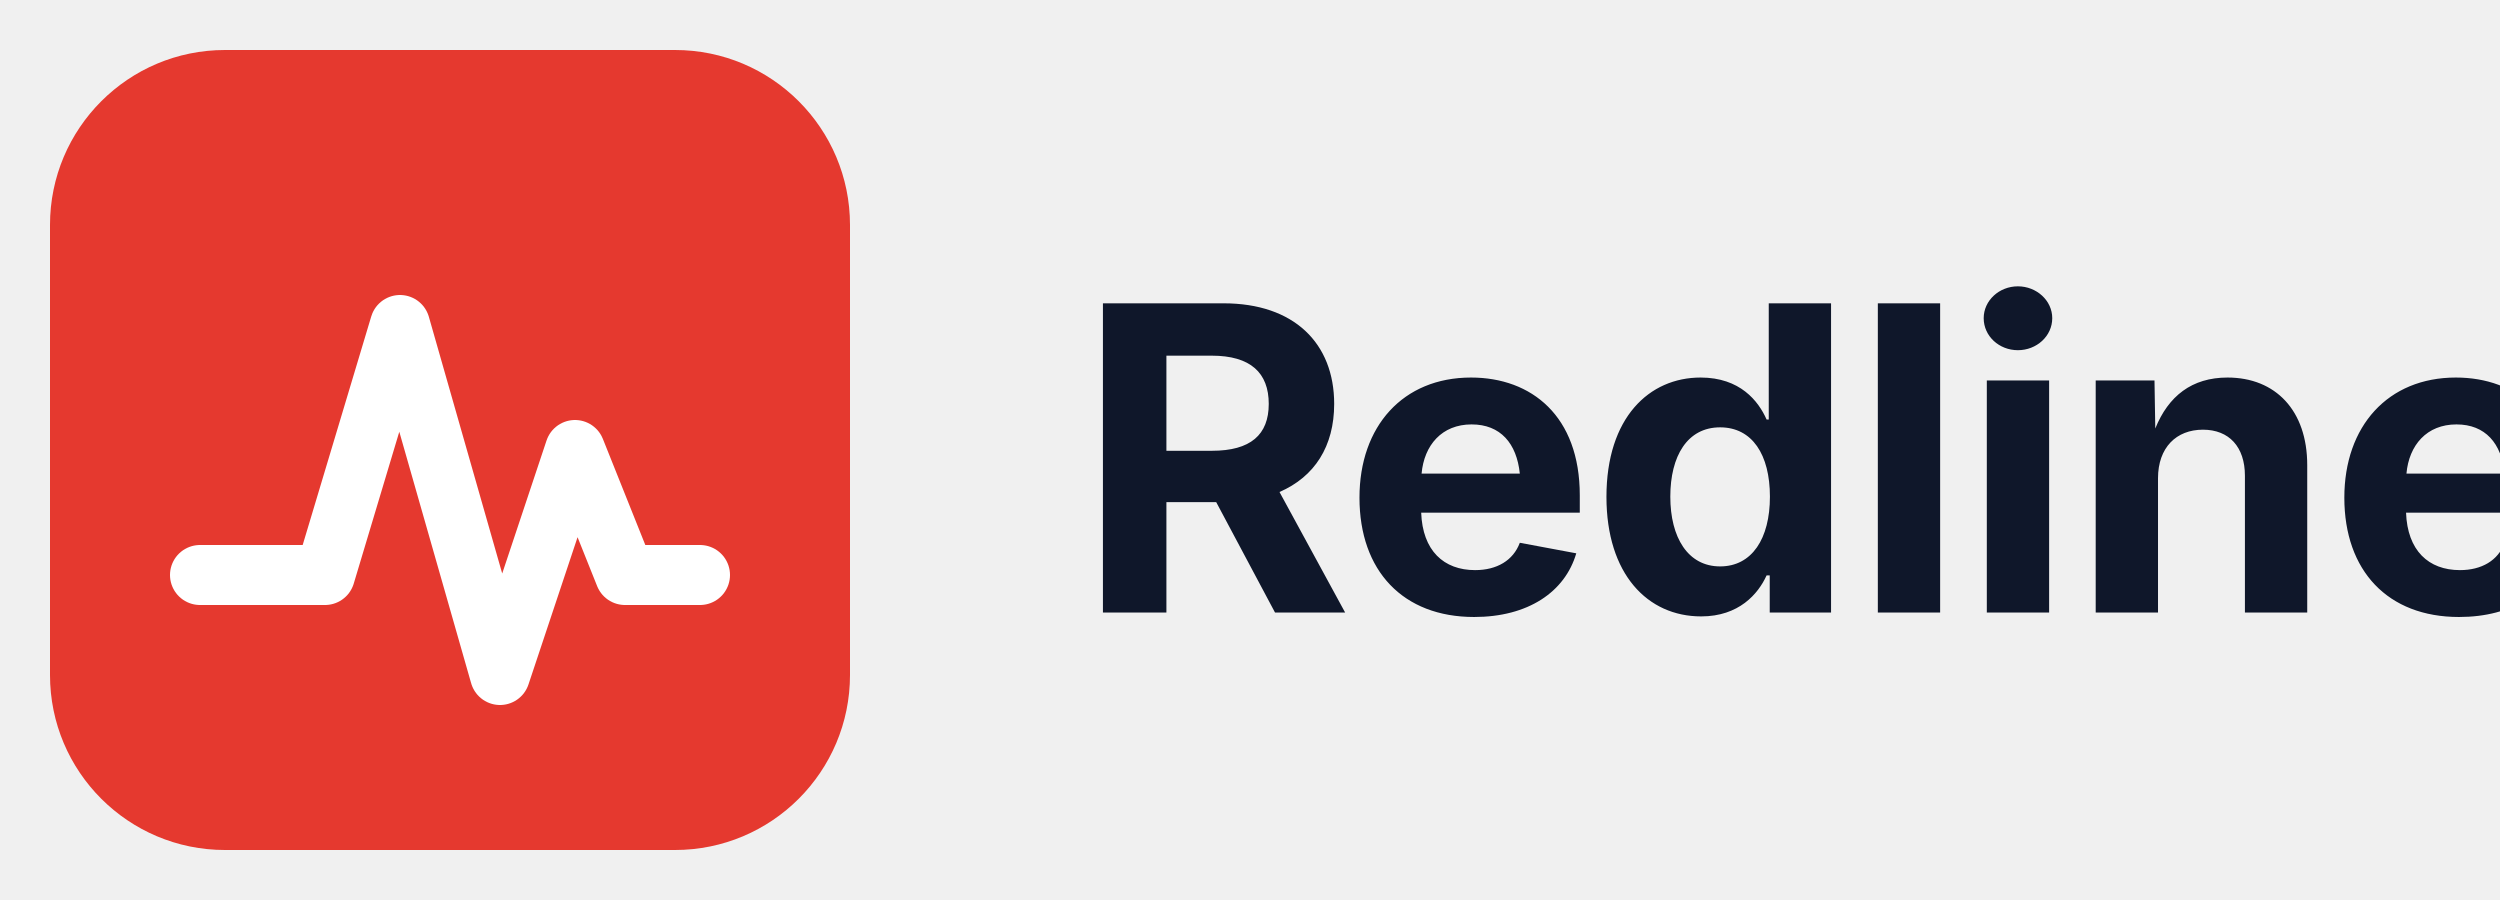
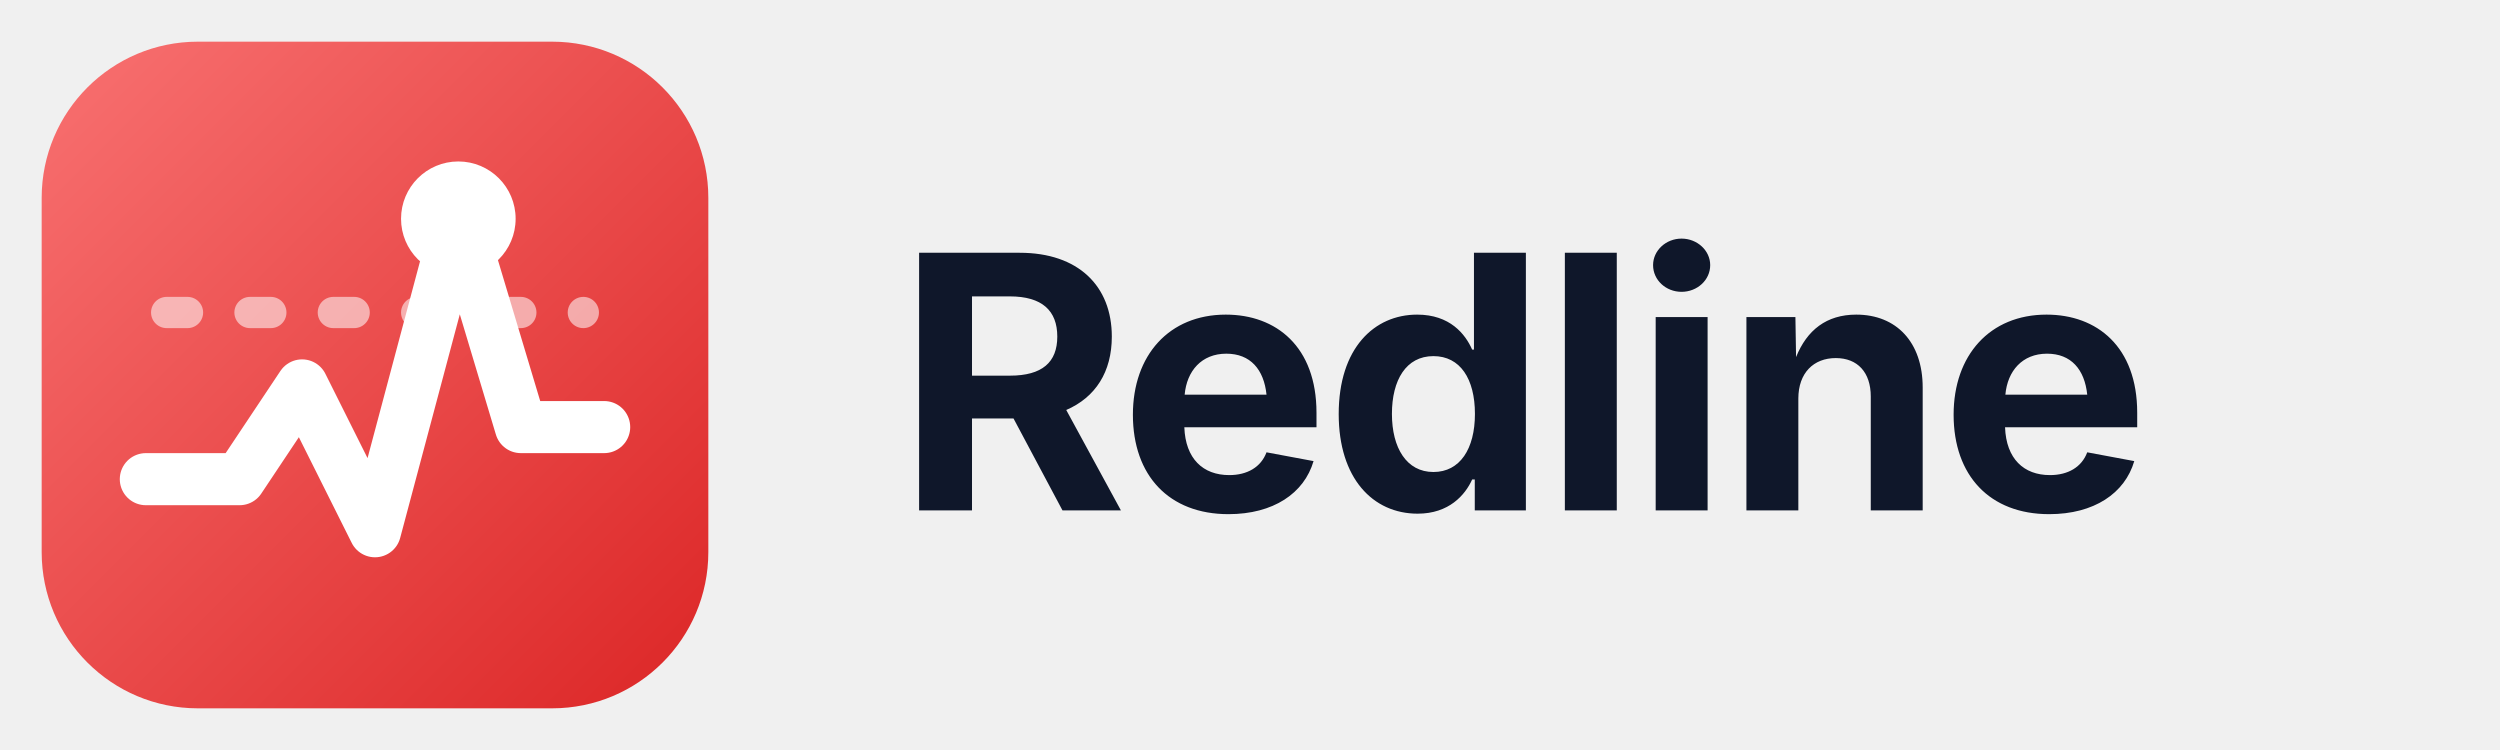
- <svg xmlns="http://www.w3.org/2000/svg" viewBox="0 0 200 72" role="img" aria-label="Redline">
-   <g transform="translate(4 4) scale(2)">
-     <rect width="32" height="32" rx="7" fill="#e5392f" />
-     <path d="M6 21h5l3-10 4 14 3-9 2 5h3" fill="none" stroke="#fff" stroke-width="2.4" stroke-linecap="round" stroke-linejoin="round" />
+ <svg xmlns="http://www.w3.org/2000/svg" viewBox="0 0 240 72" role="img" aria-label="Redline">
+   <defs>
+     <linearGradient id="rl-bg" x1="0" y1="0" x2="1" y2="1">
+       <stop offset="0" stop-color="#f87171" />
+       <stop offset="1" stop-color="#dc2626" />
+     </linearGradient>
+   </defs>
+   <g transform="translate(4 4)">
+     <rect width="64" height="64" rx="15" fill="url(#rl-bg)" />
+     <path d="M12 26 H52" stroke="#fff" stroke-opacity=".55" stroke-width="3" stroke-linecap="round" stroke-dasharray="2 6" />
+     <path d="M10 42 H19 L25 33 L32 47 L40 17 L46 37 H54" fill="none" stroke="#fff" stroke-width="5" stroke-linecap="round" stroke-linejoin="round" />
+     <circle cx="40" cy="17" r="5.5" fill="#fff" />
  </g>
  <text x="86" y="49" font-family="Inter, -apple-system, BlinkMacSystemFont, 'Segoe UI', Helvetica, Arial, sans-serif" font-size="34" font-weight="700" letter-spacing="-0.5" fill="#0f172a">Redline</text>
</svg>
